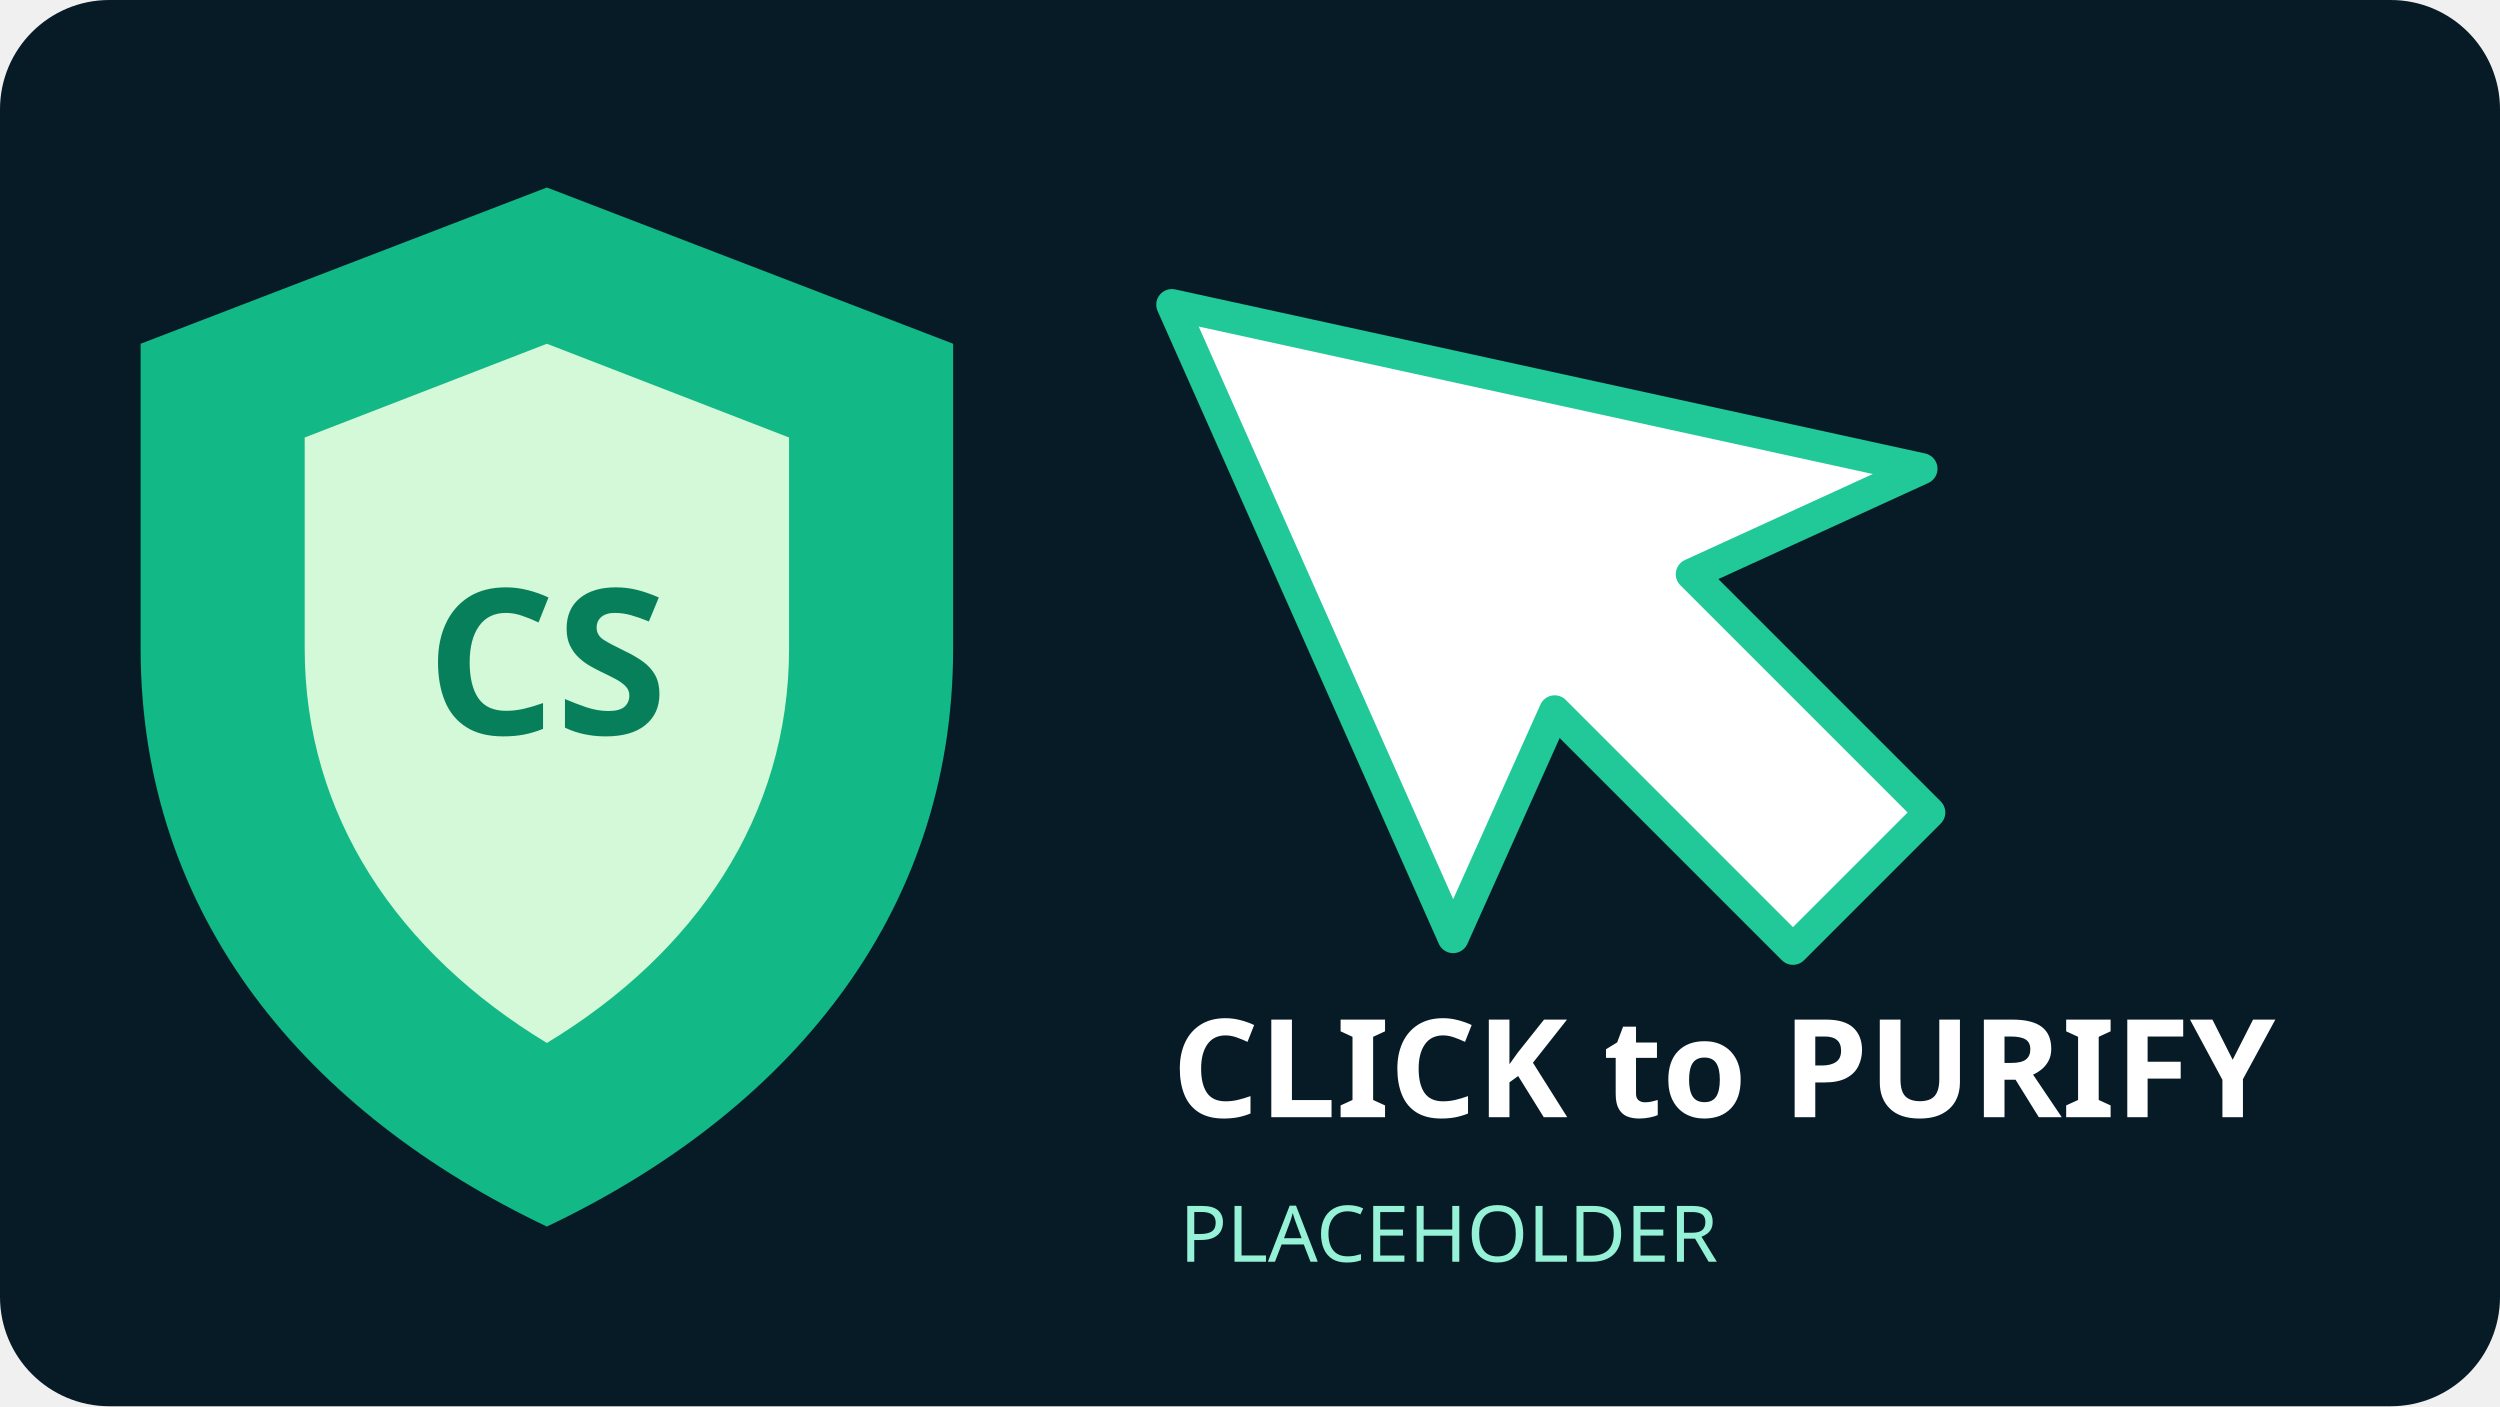
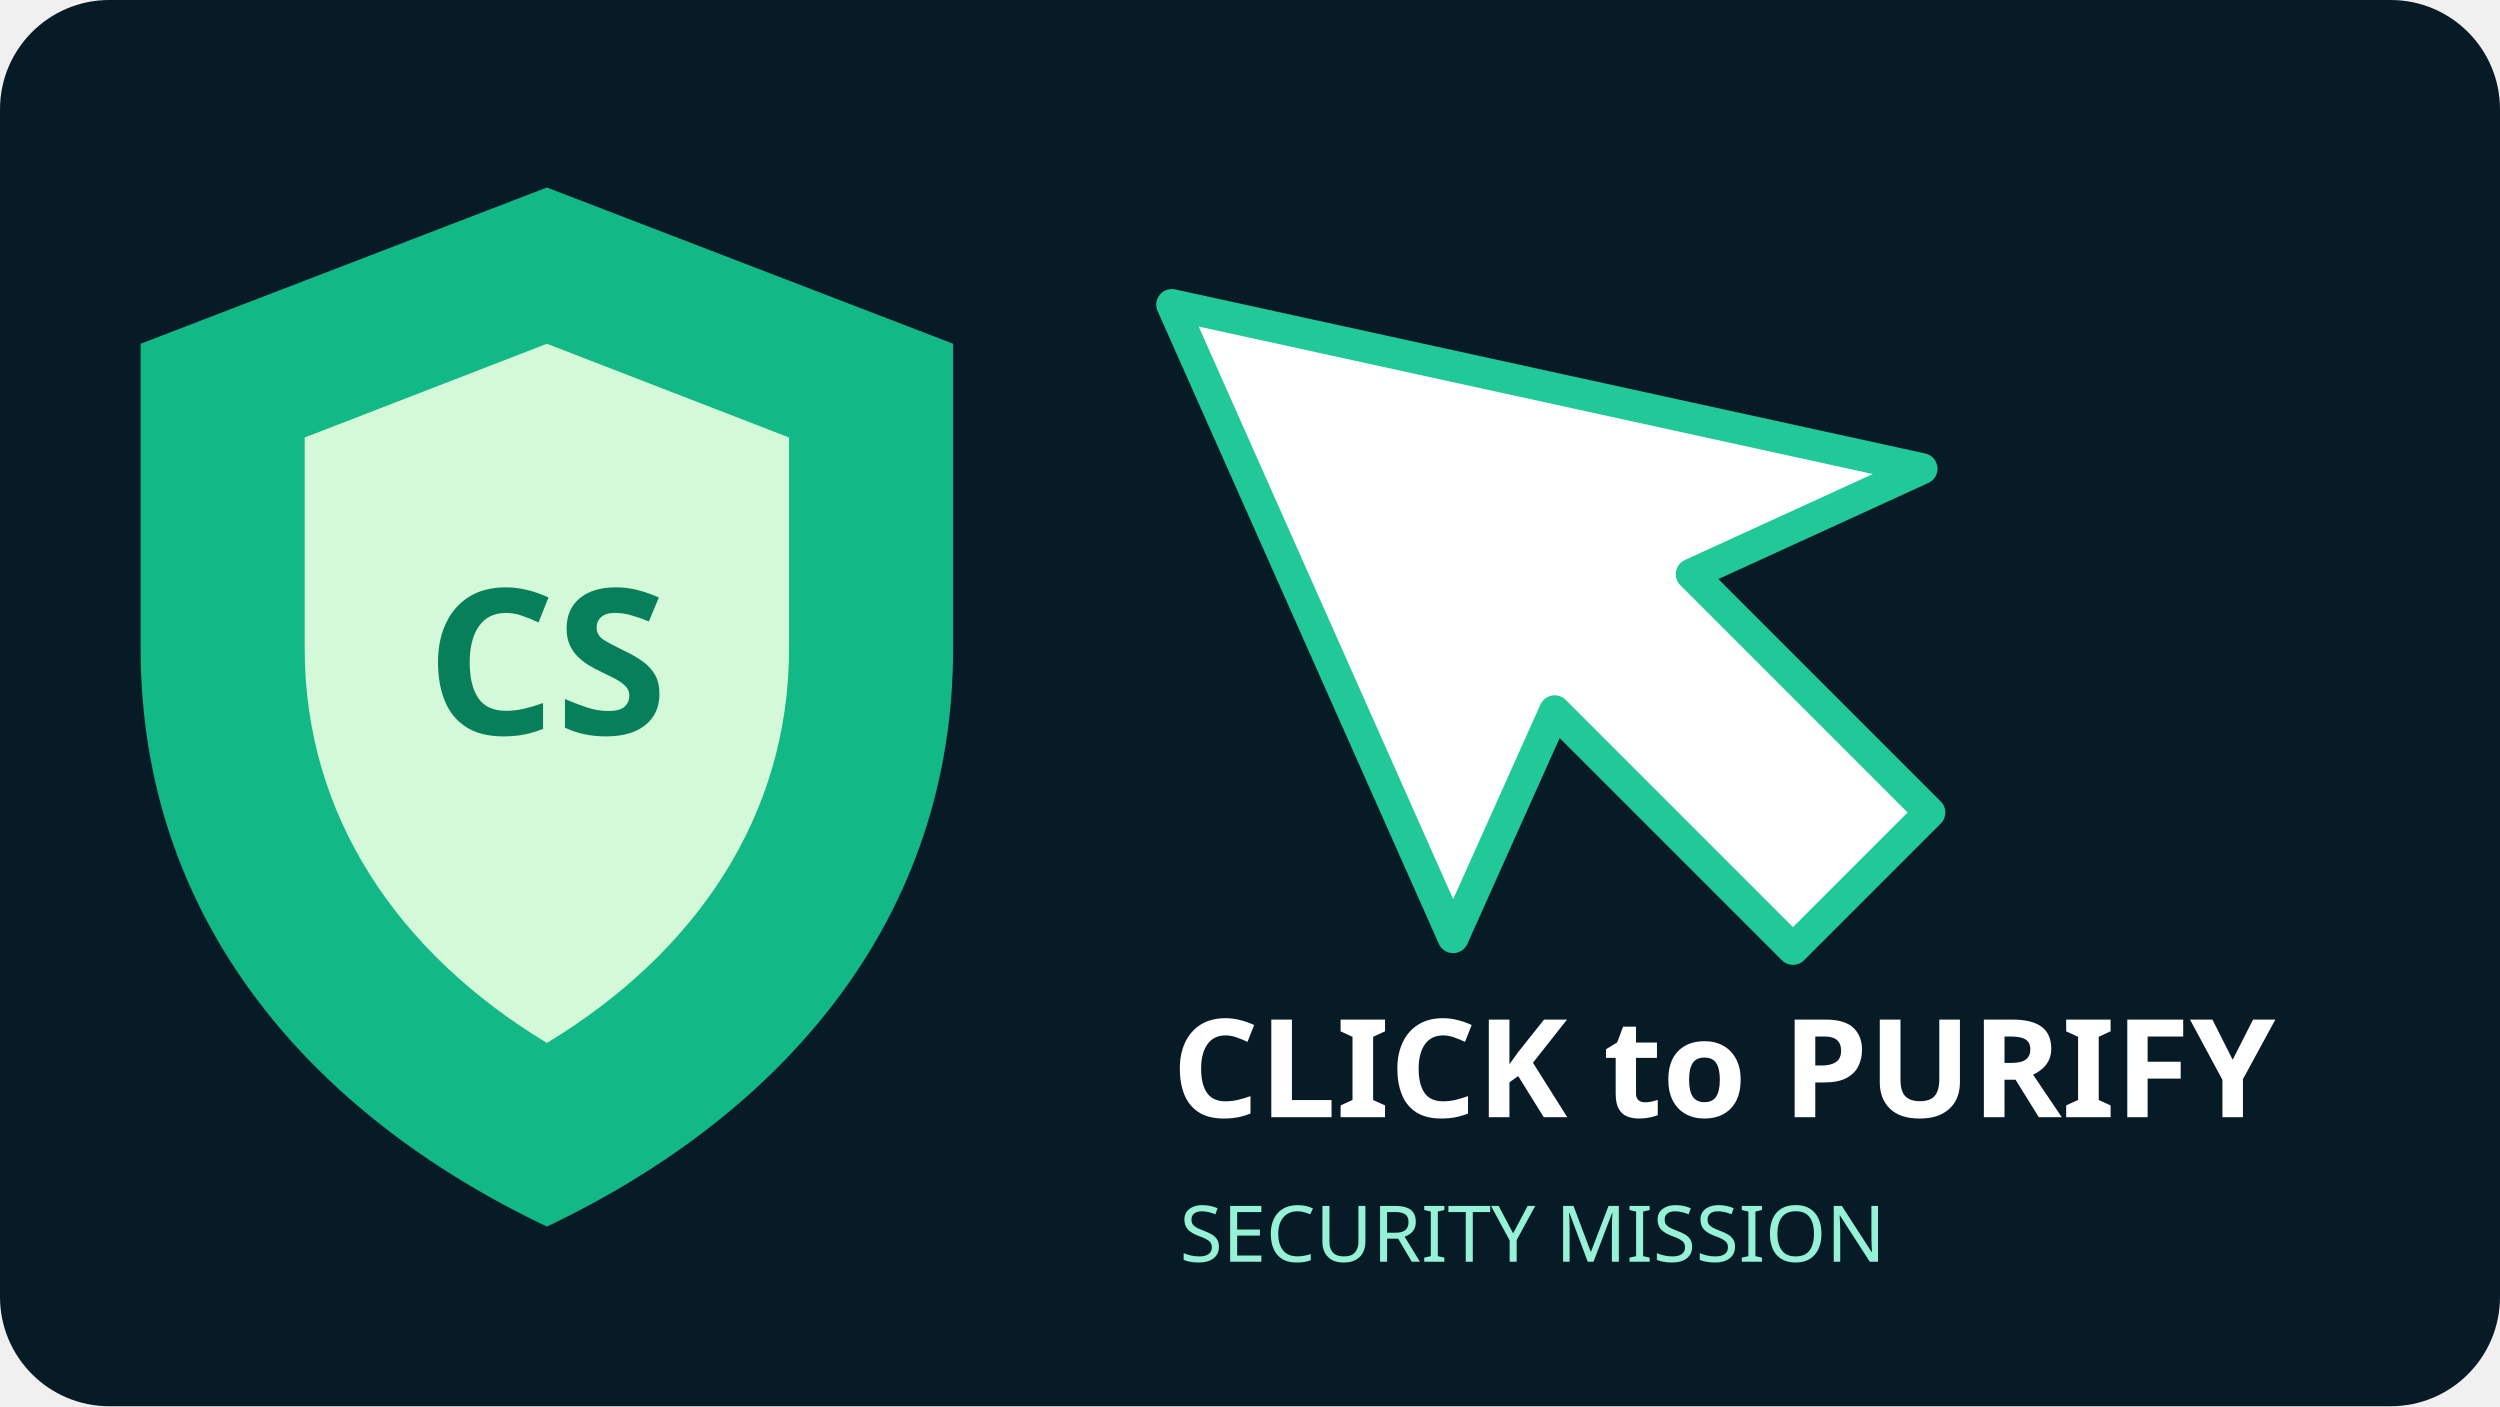
<svg xmlns="http://www.w3.org/2000/svg" viewBox="0 0 640 360" role="img" aria-labelledby="title desc">
  <rect width="640" height="360" rx="28" fill="#071b26" />
  <path d="M140 48 244 88v78c0 69-43 119-104 148C79 285 36 235 36 166V88z" fill="#12b886" />
  <path d="m140 88 62 24v54c0 43-24 78-62 101-38-23-62-58-62-101v-54z" fill="#d3f9d8" />
  <text x="140" y="188" text-anchor="middle" fill="#087f5b" font-family="system-ui, sans-serif" font-size="52" font-weight="800">CS</text>
  <path d="m300 78 72 162 26-58 61 61 35-35-61-61 59-27z" fill="#ffffff" stroke="#20c997" stroke-width="8" stroke-linejoin="round" />
  <text x="300" y="286" fill="#ffffff" font-family="system-ui, sans-serif" font-size="35" font-weight="750">CLICK to PURIFY</text>
-   <text x="302" y="323" fill="#96f2d7" font-family="system-ui, sans-serif" font-size="20">PLACEHOLDER</text>
+   <text x="302" y="323" fill="#96f2d7" font-family="system-ui, sans-serif" font-size="20">SECURITY MISSION</text>
</svg>
